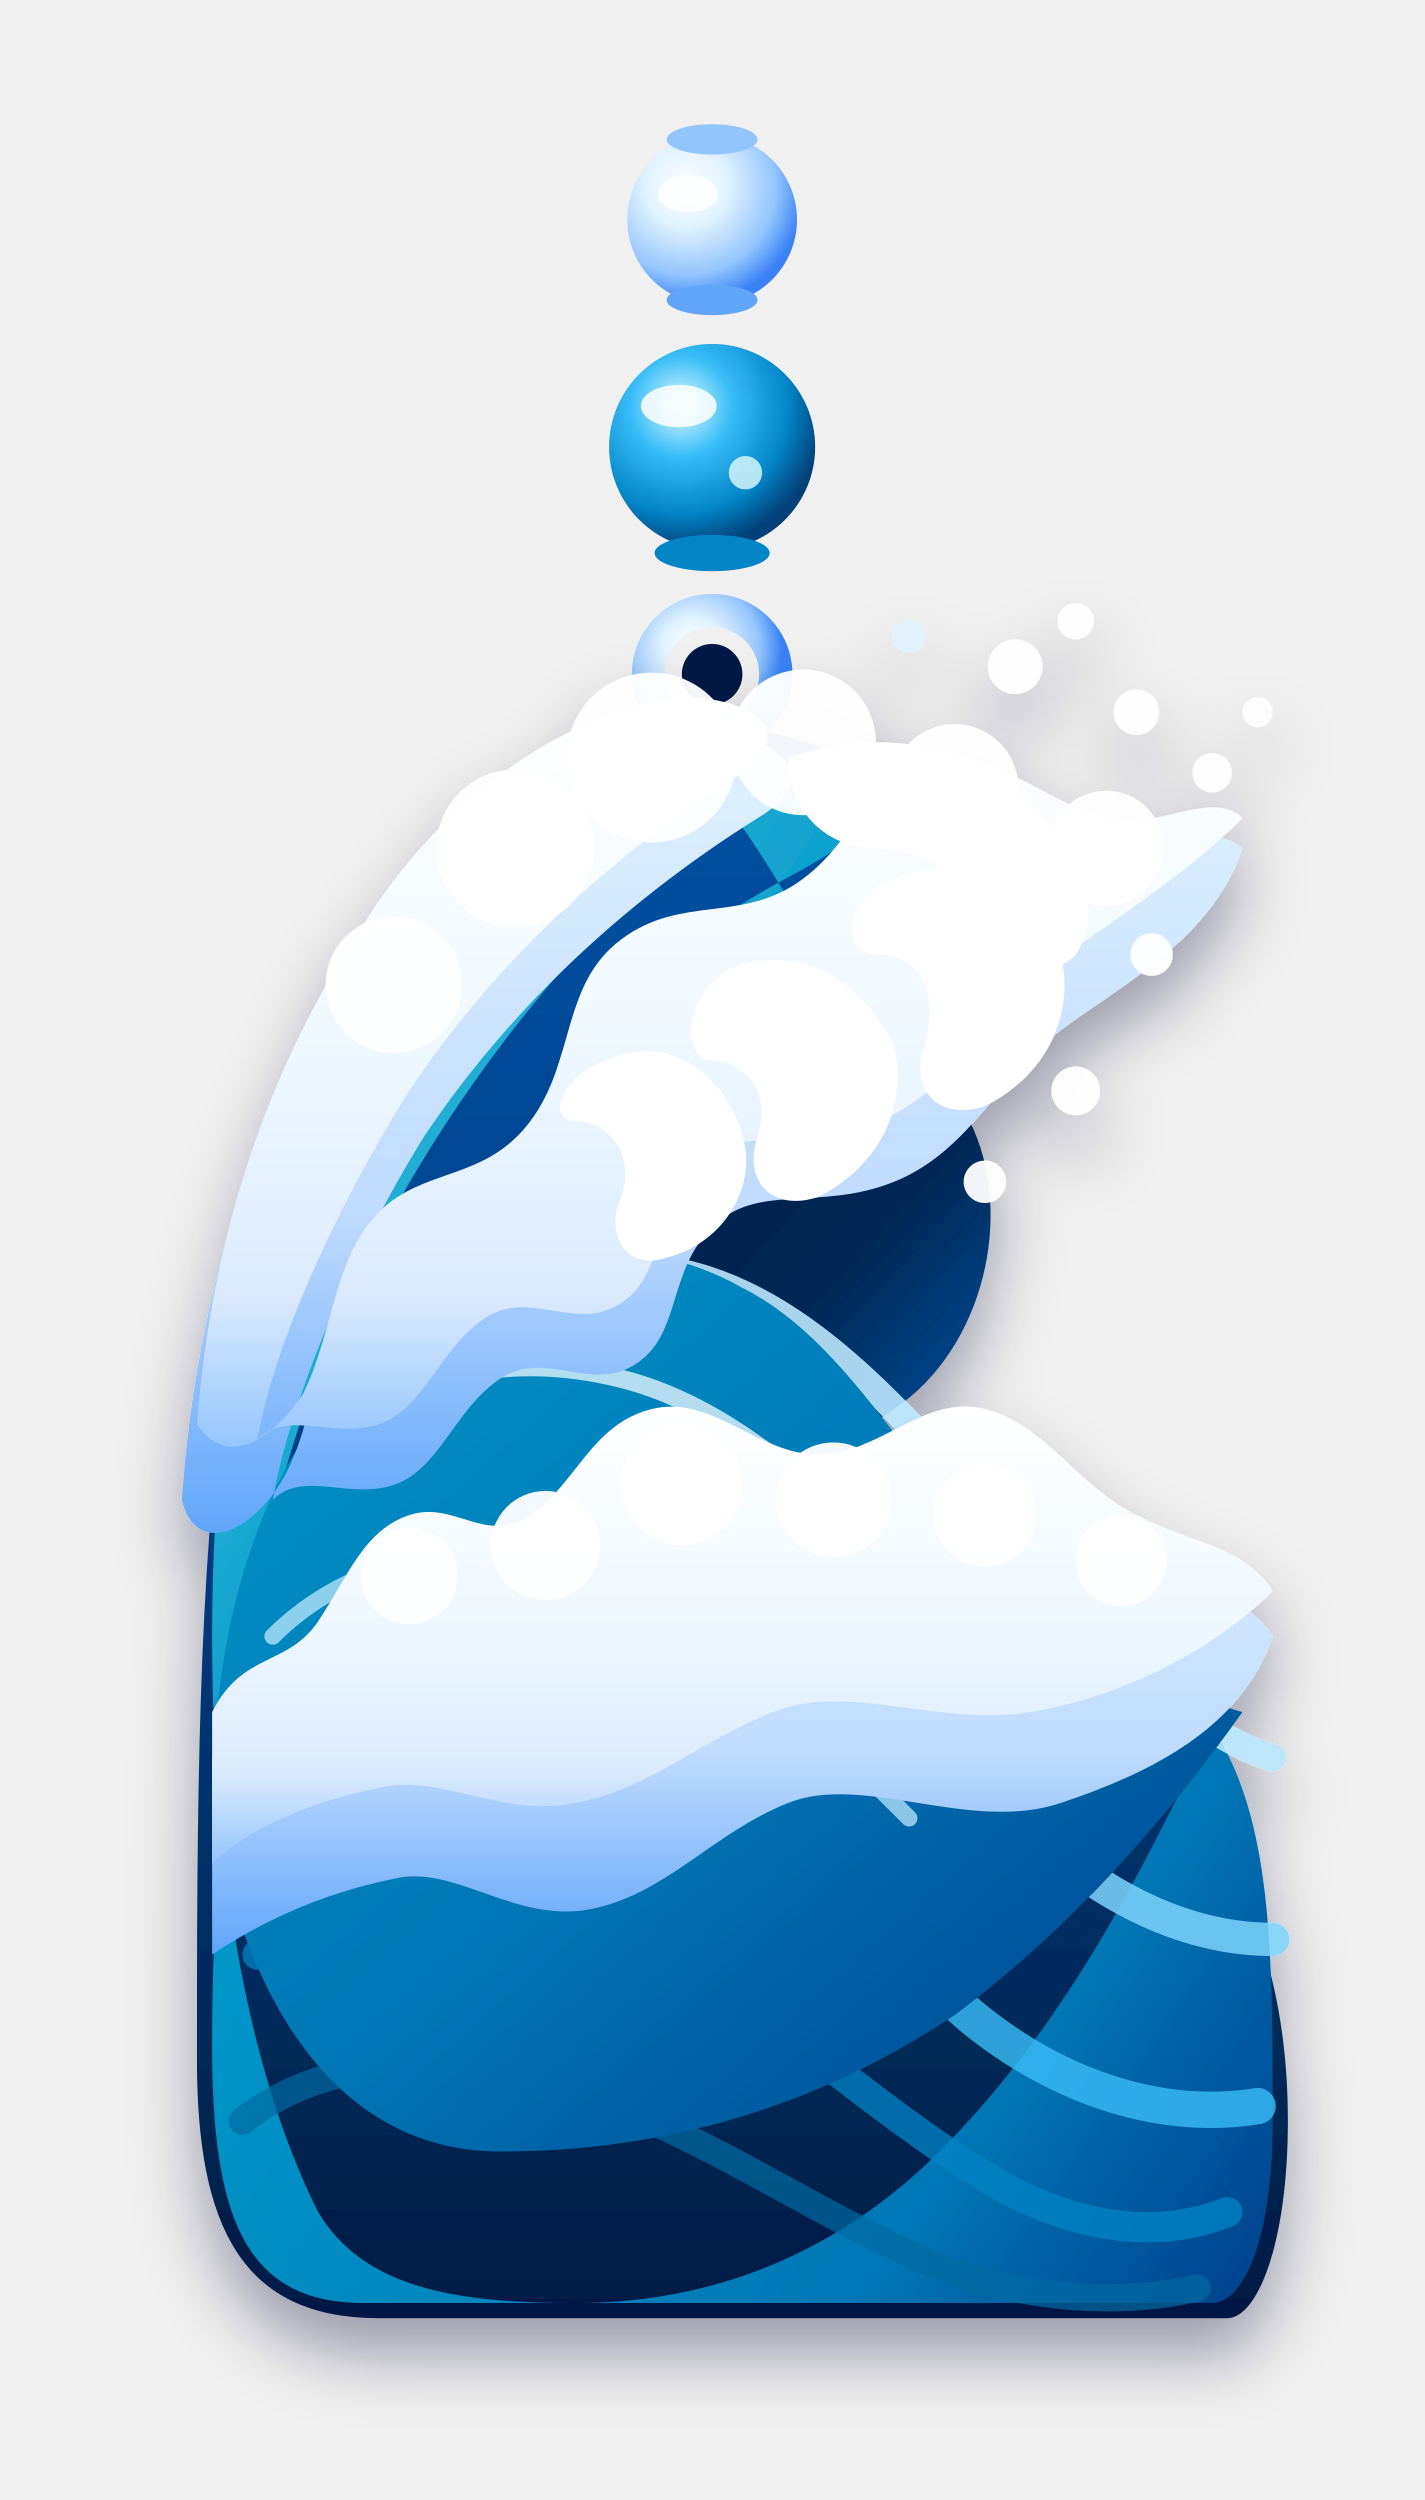
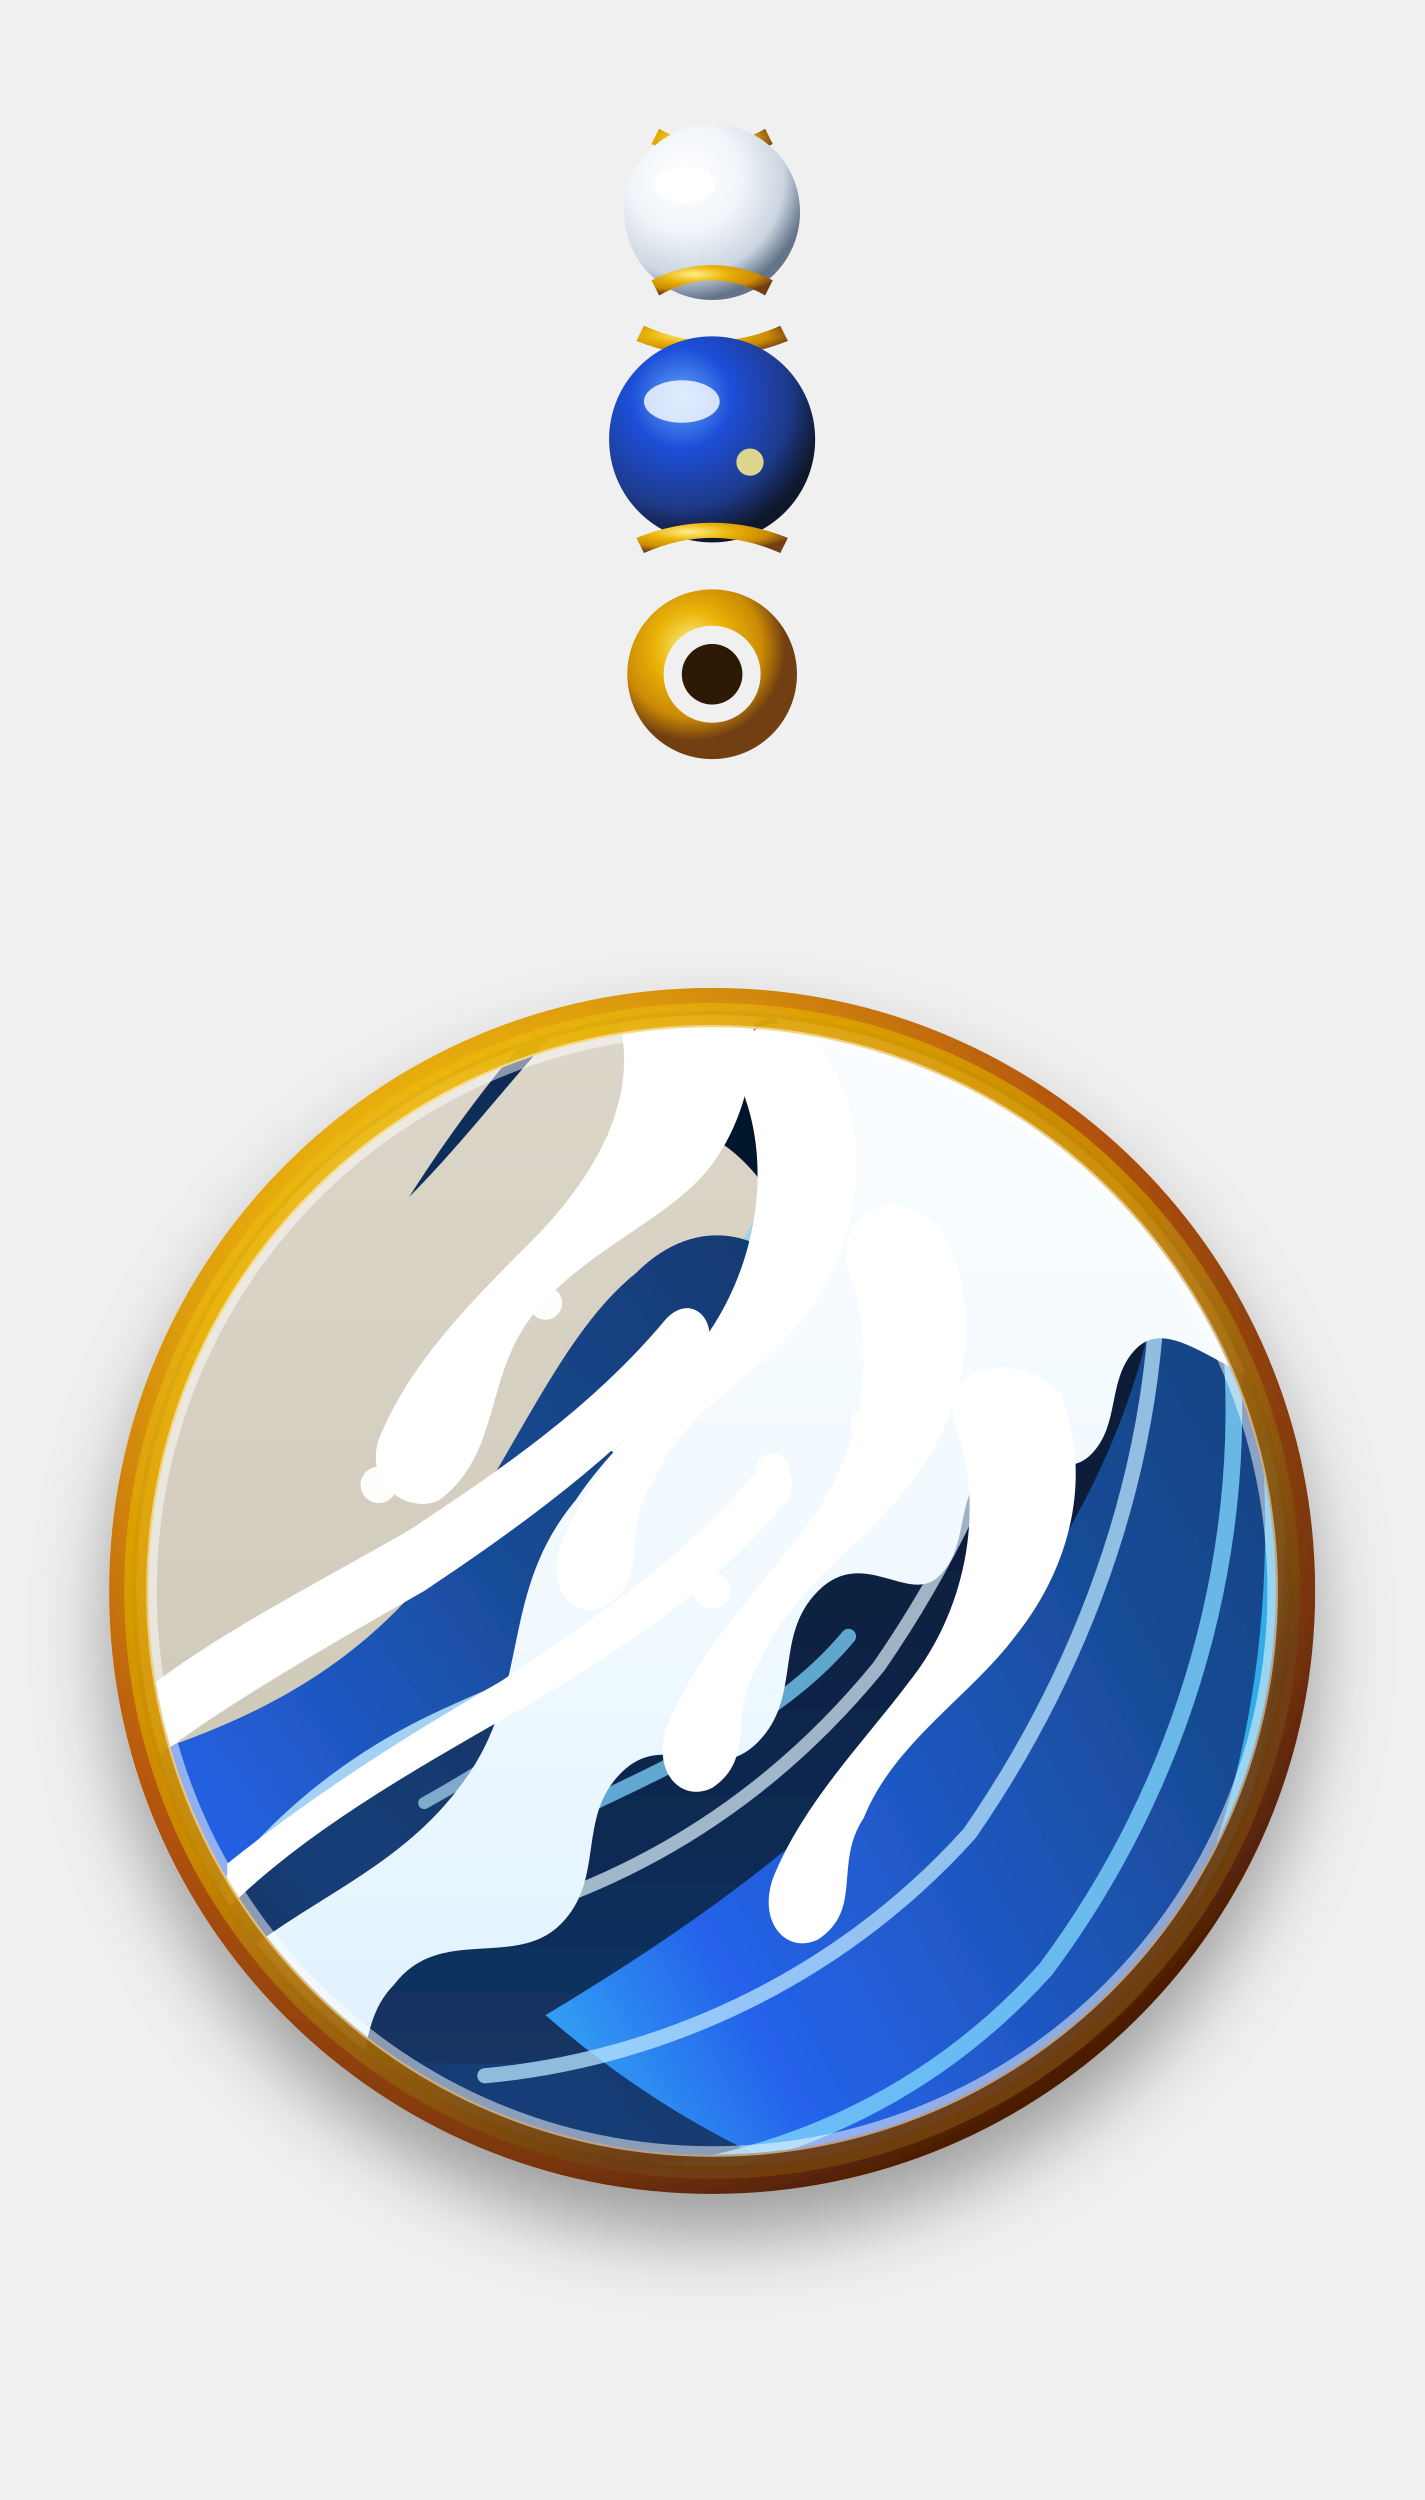
<svg xmlns="http://www.w3.org/2000/svg" id="Layer_OceanWave" viewBox="0 0 94 165" width="94" height="165">
  <defs>
    <linearGradient id="cordGrad" x1="0%" y1="0%" x2="100%" y2="0%">
-       <stop offset="0%" stop-color="#023e8a" />
-       <stop offset="50%" stop-color="#0096c7" />
-       <stop offset="100%" stop-color="#03045e" />
+       <stop offset="0%" stop-color="#4a3b2c" />
+       <stop offset="50%" stop-color="#8c7355" />
+       <stop offset="100%" stop-color="#36291c" />
    </linearGradient>
-     <radialGradient id="pearlBead" cx="35%" cy="30%" r="70%">
+     <radialGradient id="goldCapGrad" cx="35%" cy="30%" r="70%">
+       <stop offset="0%" stop-color="#fef08a" />
+       <stop offset="40%" stop-color="#eab308" />
+       <stop offset="75%" stop-color="#ca8a04" />
+       <stop offset="100%" stop-color="#713f12" />
+     </radialGradient>
+     <radialGradient id="pearlGrad" cx="35%" cy="30%" r="70%">
      <stop offset="0%" stop-color="#ffffff" />
-       <stop offset="35%" stop-color="#e0f2fe" />
-       <stop offset="75%" stop-color="#93c5fd" />
-       <stop offset="100%" stop-color="#3b82f6" />
+       <stop offset="45%" stop-color="#f1f5f9" />
+       <stop offset="80%" stop-color="#cbd5e1" />
+       <stop offset="100%" stop-color="#64748b" />
    </radialGradient>
-     <radialGradient id="aquaBead" cx="35%" cy="30%" r="70%">
-       <stop offset="0%" stop-color="#e0fbfc" />
-       <stop offset="35%" stop-color="#38bdf8" />
-       <stop offset="75%" stop-color="#0284c7" />
-       <stop offset="100%" stop-color="#034078" />
+     <radialGradient id="lapisGrad" cx="35%" cy="30%" r="70%">
+       <stop offset="0%" stop-color="#60a5fa" />
+       <stop offset="35%" stop-color="#1d4ed8" />
+       <stop offset="75%" stop-color="#1e3a8a" />
+       <stop offset="100%" stop-color="#0f172a" />
    </radialGradient>
-     <linearGradient id="waveDeepBlue" x1="0%" y1="0%" x2="0%" y2="100%">
-       <stop offset="0%" stop-color="#0353a4" />
-       <stop offset="45%" stop-color="#023e8a" />
-       <stop offset="85%" stop-color="#002855" />
-       <stop offset="100%" stop-color="#001845" />
+     <radialGradient id="rimGrad" cx="35%" cy="30%" r="75%">
+       <stop offset="0%" stop-color="#fef08a" />
+       <stop offset="30%" stop-color="#eab308" />
+       <stop offset="65%" stop-color="#b45309" />
+       <stop offset="90%" stop-color="#78350f" />
+       <stop offset="100%" stop-color="#451a03" />
+     </radialGradient>
+     <linearGradient id="washiSky" x1="0%" y1="0%" x2="0%" y2="100%">
+       <stop offset="0%" stop-color="#dcd7ca" />
+       <stop offset="50%" stop-color="#d3cdbe" />
+       <stop offset="100%" stop-color="#c5bfaf" />
    </linearGradient>
-     <linearGradient id="waveHollowDark" x1="0%" y1="0%" x2="100%" y2="100%">
-       <stop offset="0%" stop-color="#001845" />
-       <stop offset="60%" stop-color="#002855" />
-       <stop offset="100%" stop-color="#0353a4" />
+     <linearGradient id="waveDeep" x1="100%" y1="0%" x2="0%" y2="100%">
+       <stop offset="0%" stop-color="#081b33" />
+       <stop offset="40%" stop-color="#0e2a52" />
+       <stop offset="80%" stop-color="#153e78" />
+       <stop offset="100%" stop-color="#0a1d38" />
    </linearGradient>
-     <linearGradient id="waveMidTone" x1="0%" y1="0%" x2="100%" y2="100%">
-       <stop offset="0%" stop-color="#0096c7" />
-       <stop offset="50%" stop-color="#0077b6" />
-       <stop offset="100%" stop-color="#023e8a" />
+     <linearGradient id="waveMid" x1="100%" y1="0%" x2="0%" y2="100%">
+       <stop offset="0%" stop-color="#10366b" />
+       <stop offset="40%" stop-color="#184b94" />
+       <stop offset="80%" stop-color="#2563eb" />
+       <stop offset="100%" stop-color="#38bdf8" />
    </linearGradient>
-     <linearGradient id="waveBackWall" x1="0%" y1="0%" x2="100%" y2="100%">
-       <stop offset="0%" stop-color="#48cae4" />
-       <stop offset="40%" stop-color="#0096c7" />
-       <stop offset="80%" stop-color="#0077b6" />
-       <stop offset="100%" stop-color="#023e8a" />
+     <linearGradient id="waveHollow" x1="50%" y1="0%" x2="50%" y2="100%">
+       <stop offset="0%" stop-color="#051224" />
+       <stop offset="60%" stop-color="#0a2142" />
+       <stop offset="100%" stop-color="#133566" />
    </linearGradient>
-     <linearGradient id="foamTopGrad" x1="0%" y1="0%" x2="0%" y2="100%">
+     <linearGradient id="foamGrad" x1="0%" y1="0%" x2="0%" y2="100%">
      <stop offset="0%" stop-color="#ffffff" />
-       <stop offset="45%" stop-color="#f0f9ff" />
-       <stop offset="80%" stop-color="#dbeafe" />
-       <stop offset="100%" stop-color="#93c5fd" />
+       <stop offset="60%" stop-color="#f0f9ff" />
+       <stop offset="90%" stop-color="#e0f2fe" />
+       <stop offset="100%" stop-color="#bae6fd" />
    </linearGradient>
-     <linearGradient id="foamUnderGrad" x1="0%" y1="0%" x2="0%" y2="100%">
-       <stop offset="0%" stop-color="#e0f2fe" />
-       <stop offset="60%" stop-color="#bfdbfe" />
-       <stop offset="100%" stop-color="#60a5fa" />
-     </linearGradient>
-     <filter id="emojiShadow" x="-12%" y="-12%" width="124%" height="124%">
-       <feDropShadow dx="0" dy="2.5" stdDeviation="2.2" flood-color="#001233" flood-opacity="0.35" />
+     <clipPath id="circleDiscClip">
+       <circle cx="47" cy="105" r="38" />
+     </clipPath>
+     <filter id="discShadow" x="-15%" y="-15%" width="130%" height="130%">
+       <feDropShadow dx="0" dy="2.8" stdDeviation="2.5" flood-color="#000000" flood-opacity="0.35" />
    </filter>
  </defs>
-   <line x1="47" y1="0" x2="47" y2="48" stroke="url(#cordGrad)" stroke-width="3.2" stroke-linecap="round" />
-   <circle cx="47" cy="14.5" r="5.6" fill="url(#pearlBead)" />
-   <ellipse cx="45.4" cy="12.8" rx="2.0" ry="1.2" fill="#ffffff" opacity="0.9" />
-   <ellipse cx="47" cy="9.2" rx="3.0" ry="1.0" fill="#93c5fd" />
-   <ellipse cx="47" cy="19.8" rx="3.0" ry="1.0" fill="#60a5fa" />
-   <circle cx="47" cy="29.5" r="6.8" fill="url(#aquaBead)" />
-   <ellipse cx="44.8" cy="26.8" rx="2.5" ry="1.4" fill="#ffffff" opacity="0.85" />
-   <circle cx="49.2" cy="31.2" r="1.1" fill="#e0fbfc" opacity="0.8" />
-   <ellipse cx="47" cy="36.5" rx="3.8" ry="1.2" fill="#0284c7" />
-   <circle cx="47" cy="44.5" r="4.2" fill="none" stroke="url(#pearlBead)" stroke-width="2.2" />
-   <circle cx="47" cy="44.5" r="2.0" fill="#001845" />
-   <g filter="url(#emojiShadow)">
-     <path d="M 47 48              C 41 48, 33 53, 27 60              C 21 68, 17 78, 15 90              C 13 104, 13 120, 13 136              C 13 147, 16 153, 25 153              C 40 153, 58 153, 81 153              C 83 153, 85 148, 85 140              C 85 125, 78 116, 68 112              C 57 108, 48 98, 46 88              C 45 80, 48 72, 53 66              C 57 61, 62 60, 60 54              C 58 50, 52 48, 47 48 Z" fill="url(#waveDeepBlue)" />
-     <path d="M 46 51              C 38 52, 29 58, 23 67              C 17 77, 14 91, 14 108              C 14 122, 16 136, 21 146              C 24 151, 30 152, 38 152              C 48 152, 56 148, 62 142              C 71 133, 76 122, 80 114              C 84 120, 84 129, 84 140              C 84 148, 82 152, 80 152              L 24 152              C 16 152, 14 146, 14 135              C 14 116, 17 100, 22 88              C 28 74, 37 63, 46 55              C 52 50, 57 50, 58 53              C 56 57, 50 58, 46 62              C 41 67, 43 76, 47 80              C 51 84, 58 84, 60 76              C 61 71, 58 66, 54 62              C 52 60, 50 55, 46 51 Z" fill="url(#waveBackWall)" />
-     <path d="M 45 68              C 40 73, 38 82, 41 89              C 44 95, 52 98, 59 93              C 65 89, 67 80, 64 74              C 62 70, 57 68, 52 71              C 48 73, 46 71, 45 68 Z" fill="url(#waveHollowDark)" />
-     <path d="M 23 92 C 28 85, 36 82, 45 84 C 54 86, 61 95, 68 103 C 74 110, 80 115, 84 116" fill="none" stroke="#bae6fd" stroke-width="1.8" stroke-linecap="round" opacity="0.9" />
-     <path d="M 20 106 C 24 99, 32 96, 41 99 C 50 102, 58 111, 66 119 C 72 125, 78 128, 84 128" fill="none" stroke="#7dd3fc" stroke-width="2.2" stroke-linecap="round" opacity="0.85" />
-     <path d="M 18 118 C 22 112, 30 109, 39 113 C 48 117, 56 126, 64 133 C 70 138, 77 140, 83 139" fill="none" stroke="#38bdf8" stroke-width="2.4" stroke-linecap="round" opacity="0.8" />
-     <path d="M 17 129 C 22 124, 30 122, 39 126 C 48 130, 56 138, 64 143 C 70 147, 76 148, 81 146" fill="none" stroke="#0284c7" stroke-width="2.0" stroke-linecap="round" opacity="0.75" />
-     <path d="M 16 140 C 21 136, 29 135, 38 138 C 47 141, 55 147, 63 150 C 69 152, 75 152, 79 151" fill="none" stroke="#0369a1" stroke-width="1.8" stroke-linecap="round" opacity="0.7" />
-     <path d="M 14 120              C 14 105, 18 95, 26 88              C 33 82, 42 81, 49 85              C 55 88, 59 95, 64 101              C 69 107, 75 111, 82 113              C 77 120, 71 127, 63 133              C 54 139, 44 142, 33 142              C 24 142, 17 135, 14 120 Z" fill="url(#waveMidTone)" />
-     <path d="M 21 96 C 26 91, 33 89, 41 91 C 49 93, 56 100, 62 107" fill="none" stroke="#e0f2fe" stroke-width="1.2" stroke-linecap="round" opacity="0.8" />
-     <path d="M 18 108 C 23 103, 31 101, 39 104 C 47 107, 54 114, 60 120" fill="none" stroke="#bae6fd" stroke-width="1.1" stroke-linecap="round" opacity="0.75" />
-     <path d="M 14 116              C 16 112, 19 113, 21 110              C 23 107, 24 104, 27 103              C 30 102, 32 105, 35 103              C 38 101, 39 97, 43 96              C 47 95, 50 99, 54 99              C 58 99, 61 95, 65 96              C 69 97, 71 101, 75 103              C 79 105, 82 105, 84 108              C 82 114, 76 117, 70 119              C 64 121, 57 117, 52 119              C 47 121, 44 125, 39 126              C 34 127, 30 123, 26 124              C 21 125, 17 127, 14 129 Z" fill="url(#foamUnderGrad)" />
-     <path d="M 14 113              C 16 109, 19 110, 21 107              C 23 104, 24 101, 27 100              C 30 99, 32 102, 35 100              C 38 98, 39 94, 43 93              C 47 92, 50 96, 54 96              C 58 96, 61 92, 65 93              C 69 94, 71 98, 75 100              C 79 102, 82 102, 84 105              C 80 109, 74 112, 68 113              C 62 114, 56 111, 51 113              C 46 115, 43 118, 38 119              C 33 120, 29 117, 25 118              C 20 119, 16 121, 14 123 Z" fill="url(#foamTopGrad)" />
-     <circle cx="27" cy="104" r="3.2" fill="#ffffff" opacity="0.95" />
-     <circle cx="36" cy="102" r="3.6" fill="#ffffff" opacity="0.95" />
-     <circle cx="45" cy="98" r="4.0" fill="#ffffff" opacity="0.95" />
-     <circle cx="55" cy="99" r="3.8" fill="#ffffff" opacity="0.95" />
-     <circle cx="65" cy="100" r="3.4" fill="#ffffff" opacity="0.95" />
-     <circle cx="74" cy="103" r="3.0" fill="#ffffff" opacity="0.95" />
-     <path d="M 44 48              C 36 49, 29 55, 23 64              C 17 73, 13 85, 12 99              C 13 103, 17 101, 19 97              C 21 93, 21 87, 24 84              C 27 81, 31 82, 34 78              C 37 74, 36 68, 40 65              C 44 62, 48 64, 52 61              C 56 58, 56 53, 60 52              C 64 51, 68 55, 72 56              C 76 57, 80 54, 82 56              C 80 62, 74 65, 70 68              C 66 71, 64 76, 59 78              C 54 80, 50 78, 47 81              C 44 84, 45 88, 42 90              C 39 92, 36 89, 33 91              C 30 93, 29 97, 26 98              C 23 99, 20 97, 18 99              C 19 93, 23 83, 28 75              C 34 66, 42 59, 50 54              C 55 51, 51 48, 44 48 Z" fill="url(#foamUnderGrad)" />
-     <path d="M 45 46              C 37 47, 29 53, 24 61              C 18 70, 14 81, 13 94              C 15 97, 18 95, 20 92              C 22 88, 22 83, 25 80              C 28 77, 32 78, 35 74              C 38 70, 37 65, 41 62              C 45 59, 49 61, 53 58              C 57 55, 57 51, 61 50              C 65 49, 69 53, 73 54              C 76 55, 80 52, 82 54              C 78 58, 73 61, 69 64              C 65 67, 63 72, 58 74              C 53 76, 49 74, 46 77              C 43 80, 44 84, 41 86              C 38 88, 35 85, 32 87              C 29 89, 28 93, 25 94              C 22 95, 19 93, 17 95              C 18 89, 22 80, 27 72              C 33 63, 41 56, 49 51              C 53 48, 49 46, 45 46 Z" fill="url(#foamTopGrad)" />
-     <path d="M 52 50 C 58 48, 64 49, 68 53 C 71 56, 73 60, 71 63 C 69 65, 66 64, 65 61 C 64 58, 61 56, 58 56 C 54 56, 52 53, 52 50 Z" fill="#ffffff" />
-     <path d="M 59 58 C 64 56, 68 59, 70 63 C 71 67, 69 71, 65 73 C 62 74, 60 72, 61 69 C 62 66, 61 63, 58 63 C 55 63, 56 59, 59 58 Z" fill="#ffffff" />
-     <path d="M 48 64 C 53 62, 57 65, 59 69 C 60 73, 58 77, 54 79 C 51 80, 49 78, 50 75 C 51 72, 49 70, 47 70 C 45 70, 45 66, 48 64 Z" fill="#ffffff" />
-     <path d="M 40 70 C 44 68, 48 71, 49 75 C 50 78, 48 82, 44 83 C 41 84, 40 81, 41 79 C 42 76, 40 74, 38 74 C 36 74, 37 71, 40 70 Z" fill="#ffffff" />
-     <circle cx="26" cy="65" r="4.5" fill="#ffffff" opacity="0.95" />
-     <circle cx="34" cy="56" r="5.2" fill="#ffffff" opacity="0.95" />
-     <circle cx="43" cy="50" r="5.6" fill="#ffffff" opacity="0.95" />
-     <circle cx="53" cy="49" r="4.8" fill="#ffffff" opacity="0.95" />
-     <circle cx="63" cy="52" r="4.2" fill="#ffffff" opacity="0.95" />
-     <circle cx="73" cy="56" r="3.8" fill="#ffffff" opacity="0.95" />
-     <circle cx="67" cy="44" r="1.8" fill="#ffffff" opacity="0.95" />
-     <circle cx="75" cy="47" r="1.5" fill="#ffffff" opacity="0.95" />
-     <circle cx="80" cy="51" r="1.3" fill="#ffffff" opacity="0.95" />
-     <circle cx="76" cy="63" r="1.4" fill="#ffffff" opacity="0.95" />
-     <circle cx="71" cy="72" r="1.6" fill="#ffffff" opacity="0.95" />
-     <circle cx="65" cy="78" r="1.4" fill="#ffffff" opacity="0.95" />
-     <circle cx="60" cy="42" r="1.1" fill="#e0f2fe" opacity="0.9" />
-     <circle cx="71" cy="41" r="1.2" fill="#ffffff" opacity="0.9" />
-     <circle cx="83" cy="47" r="1.0" fill="#ffffff" opacity="0.85" />
+   <line x1="47" y1="0" x2="47" y2="48" stroke="url(#cordGrad)" stroke-width="3.4" stroke-linecap="round" />
+   <path d="M 43 9.5 Q 47 11.5 51 9.5 L 50.5 8.5 Q 47 10.5 43.5 8.5 Z" fill="url(#goldCapGrad)" />
+   <circle cx="47" cy="14" r="5.8" fill="url(#pearlGrad)" />
+   <ellipse cx="45.2" cy="12.2" rx="2.0" ry="1.2" fill="#ffffff" opacity="0.9" />
+   <path d="M 43 18.5 Q 47 16.5 51 18.5 L 50.5 19.5 Q 47 17.5 43.5 19.5 Z" fill="url(#goldCapGrad)" />
+   <path d="M 42 22.5 Q 47 24.5 52 22.5 L 51.5 21.5 Q 47 23.5 42.5 21.5 Z" fill="url(#goldCapGrad)" />
+   <circle cx="47" cy="29" r="6.8" fill="url(#lapisGrad)" />
+   <ellipse cx="45.0" cy="26.5" rx="2.5" ry="1.4" fill="#ffffff" opacity="0.8" />
+   <circle cx="49.5" cy="30.5" r="0.9" fill="#fef08a" opacity="0.85" />
+   <path d="M 42 35.5 Q 47 33.5 52 35.5 L 51.5 36.5 Q 47 34.5 42.5 36.5 Z" fill="url(#goldCapGrad)" />
+   <circle cx="47" cy="44.5" r="4.4" fill="none" stroke="url(#goldCapGrad)" stroke-width="2.4" />
+   <circle cx="47" cy="44.5" r="2.0" fill="#2d1a04" />
+   <g filter="url(#discShadow)">
+     <circle cx="47" cy="105" r="39.8" fill="url(#rimGrad)" />
+     <circle cx="47" cy="105" r="38.3" fill="#2e1905" />
+     <g clip-path="url(#circleDiscClip)">
+       <rect x="8" y="66" width="78" height="78" fill="url(#washiSky)" />
+       <rect x="8" y="125" width="78" height="25" fill="#081b33" />
+       <path d="M 9 143                C 9 130, 15 120, 24 115                C 33 110, 42 109, 50 102                C 58 95, 62 82, 59 71                C 56 63, 50 59, 44 62                C 38 65, 33 73, 27 79                C 34 68, 44 57, 56 53                C 68 49, 78 57, 83 72                C 87 87, 87 106, 85 124                C 83 138, 77 146, 68 147                L 9 147 Z" fill="url(#waveDeep)" />
+       <path d="M 80 82                C 78 98, 69 116, 56 128                C 44 137, 30 138, 18 134                C 24 128, 33 123, 41 117                C 50 110, 56 99, 54 87                C 52 77, 46 72, 40 75                C 47 67, 58 63, 67 67                C 74 71, 79 76, 80 82 Z" fill="url(#waveHollow)" />
+       <path d="M 58 53                C 69 56, 78 66, 83 80                C 87 94, 87 110, 85 126                C 83 140, 75 146, 65 146                C 55 146, 44 140, 36 133                C 46 127, 56 120, 65 109                C 74 98, 79 84, 76 71                C 74 62, 68 56, 58 53 Z" fill="url(#waveMid)" />
+       <path d="M 84 96 C 85 112, 81 127, 72 139 C 63 146, 52 147, 40 147" fill="none" stroke="#38bdf8" stroke-width="1.3" stroke-linecap="round" opacity="0.85" />
+       <path d="M 81 86 C 83 102, 78 118, 69 130 C 60 140, 48 144, 36 144" fill="none" stroke="#7dd3fc" stroke-width="1.1" stroke-linecap="round" opacity="0.8" />
+       <path d="M 76 76 C 78 92, 73 108, 64 121 C 55 131, 43 136, 32 137" fill="none" stroke="#bae6fd" stroke-width="1.0" stroke-linecap="round" opacity="0.75" />
+       <path d="M 69 66 C 72 81, 67 97, 58 110 C 49 121, 38 126, 27 128" fill="none" stroke="#e0f2fe" stroke-width="0.9" stroke-linecap="round" opacity="0.7" />
+       <path d="M 85 112 C 85 125, 79 138, 70 144" fill="none" stroke="#0284c7" stroke-width="1.2" stroke-linecap="round" opacity="0.6" />
+       <path d="M 62 57 C 65 70, 61 85, 53 97 C 46 107, 37 114, 28 119" fill="none" stroke="#bae6fd" stroke-width="0.8" stroke-linecap="round" opacity="0.65" />
+       <path d="M 54 53 C 57 64, 54 75, 47 86 C 42 94, 34 100, 26 105" fill="none" stroke="#7dd3fc" stroke-width="0.7" stroke-linecap="round" opacity="0.6" />
+       <path d="M 9 144                C 9 132, 15 123, 23 118                C 31 113, 40 112, 48 107                C 54 102, 57 93, 54 86                C 51 81, 46 80, 42 84                C 37 88, 34 96, 29 103                C 23 111, 15 114, 9 116                L 9 144 Z" fill="url(#waveMid)" />
+       <path d="M 10 134 C 13 125, 20 118, 28 114 C 36 110, 45 108, 51 102" fill="none" stroke="#bae6fd" stroke-width="1.1" stroke-linecap="round" opacity="0.85" />
+       <path d="M 14 140 C 18 132, 26 125, 35 121 C 43 117, 51 114, 56 108" fill="none" stroke="#7dd3fc" stroke-width="1.0" stroke-linecap="round" opacity="0.75" />
+       <path d="M 52 50                C 59 50, 68 54, 75 62                C 80 70, 84 80, 83 91                C 80 90, 77 87, 75 89                C 73 91, 74 94, 72 96                C 70 98, 67 95, 65 97                C 63 99, 64 102, 62 104                C 60 106, 57 102, 54 105                C 51 108, 53 112, 50 115                C 47 118, 44 114, 41 117                C 38 120, 40 124, 37 127                C 34 130, 29 127, 26 131                C 23 134, 25 139, 21 142                C 18 145, 12 142, 9 145                C 8 140, 11 133, 16 129                C 21 125, 27 123, 31 117                C 35 111, 33 105, 38 99                C 42 93, 49 89, 52 82                C 55 75, 52 67, 48 62                C 44 57, 39 56, 36 61                C 40 54, 46 51, 52 50 Z" fill="url(#foamGrad)" />
+       <path d="M 48 62 C 51 66, 50 74, 46 78 C 43 81, 38 83, 35 87 C 32 91, 33 96, 29 99 C 27 100, 24 98, 25 95 C 27 90, 31 86, 35 82 C 39 78, 42 73, 41 68 C 40 64, 44 61, 48 62 Z" fill="#ffffff" />
+       <path d="M 44 54 C 38 58, 32 64, 25 70 C 21 74, 17 79, 14 85 C 13 87, 11 86, 11 84 C 12 78, 17 72, 22 66 C 28 59, 36 52, 44 54 Z" fill="#ffffff" />
+       <path d="M 54 69 C 58 74, 57 82, 53 87 C 50 91, 45 93, 43 98 C 41 101, 43 104, 40 106 C 38 107, 36 105, 37 102 C 39 97, 43 93, 46 89 C 50 84, 51 77, 49 72 C 48 68, 51 66, 54 69 Z" fill="#ffffff" />
+       <path d="M 62 81 C 65 86, 64 93, 60 98 C 57 102, 52 105, 50 110 C 48 113, 50 116, 47 118 C 45 119, 43 117, 44 114 C 46 109, 50 105, 53 101 C 57 96, 58 89, 56 84 C 55 80, 59 78, 62 81 Z" fill="#ffffff" />
+       <path d="M 70 92 C 72 97, 71 103, 67 108 C 64 112, 59 115, 57 120 C 55 123, 57 126, 54 128 C 52 129, 50 127, 51 124 C 53 119, 57 115, 60 111 C 64 106, 65 99, 63 94 C 62 90, 67 89, 70 92 Z" fill="#ffffff" />
+       <path d="M 53 49 C 50 46, 45 47, 42 50 C 40 52, 41 54, 44 53 C 47 51, 51 51, 53 49 Z" fill="#ffffff" />
+       <path d="M 60 51 C 58 47, 53 47, 50 50 C 49 52, 51 53, 53 52 C 56 51, 59 52, 60 51 Z" fill="#ffffff" />
+       <path d="M 68 55 C 66 51, 61 50, 58 53 C 57 55, 59 56, 61 55 C 64 54, 67 56, 68 55 Z" fill="#ffffff" />
+       <path d="M 76 63 C 75 59, 70 58, 67 61 C 66 63, 68 64, 70 63 C 73 62, 75 64, 76 63 Z" fill="#ffffff" />
+       <path d="M 9 112 C 14 108, 20 105, 27 101 C 33 97, 39 93, 44 87 C 46 85, 48 88, 46 90 C 41 96, 34 101, 28 105 C 21 109, 14 113, 9 117 Z" fill="#ffffff" />
+       <path d="M 15 123 C 20 119, 26 115, 33 111 C 39 107, 45 103, 50 97 C 51 95, 53 97, 52 99 C 47 105, 41 109, 34 113 C 27 117, 20 121, 15 126 Z" fill="#ffffff" />
+       <g fill="#ffffff" opacity="0.95">
+         <circle cx="38" cy="52" r="1.3" />
+         <circle cx="32" cy="57" r="1.1" />
+         <circle cx="26" cy="63" r="1.4" />
+         <circle cx="20" cy="69" r="1.2" />
+         <circle cx="15" cy="76" r="1.5" />
+         <circle cx="11" cy="83" r="1.2" />
+         <circle cx="35" cy="48" r="0.9" />
+         <circle cx="29" cy="53" r="1.0" />
+         <circle cx="23" cy="58" r="0.8" />
+         <circle cx="17" cy="64" r="1.1" />
+         <circle cx="12" cy="71" r="0.9" />
+         <circle cx="42" cy="46" r="0.8" />
+         <circle cx="47" cy="43" r="1.0" />
+         <circle cx="53" cy="43" r="0.9" />
+         <circle cx="60" cy="46" r="1.1" />
+         <circle cx="67" cy="49" r="0.9" />
+         <circle cx="74" cy="55" r="1.2" />
+         <circle cx="80" cy="62" r="1.0" />
+         <circle cx="21" cy="52" r="0.6" opacity="0.85" />
+         <circle cx="15" cy="58" r="0.6" opacity="0.85" />
+         <circle cx="27" cy="47" r="0.6" opacity="0.8" />
+         <circle cx="33" cy="42" r="0.7" opacity="0.8" />
+         <circle cx="41" cy="40" r="0.6" opacity="0.75" />
+         <circle cx="50" cy="39" r="0.7" opacity="0.75" />
+         <circle cx="58" cy="40" r="0.6" opacity="0.75" />
+         <circle cx="66" cy="43" r="0.7" opacity="0.8" />
+         <circle cx="73" cy="48" r="0.6" opacity="0.8" />
+         <circle cx="36" cy="86" r="1.1" />
+         <circle cx="30" cy="91" r="0.9" />
+         <circle cx="25" cy="98" r="1.2" />
+         <circle cx="41" cy="95" r="1.0" />
+         <circle cx="46" cy="90" r="0.8" />
+         <circle cx="51" cy="97" r="1.1" />
+         <circle cx="57" cy="94" r="0.9" />
+         <circle cx="47" cy="105" r="1.2" />
+       </g>
+     </g>
+     <circle cx="47" cy="105" r="38" fill="none" stroke="url(#goldCapGrad)" stroke-width="1.6" opacity="0.95" />
+     <circle cx="47" cy="105" r="37" fill="none" stroke="#ffffff" stroke-width="0.7" opacity="0.5" />
  </g>
</svg>
